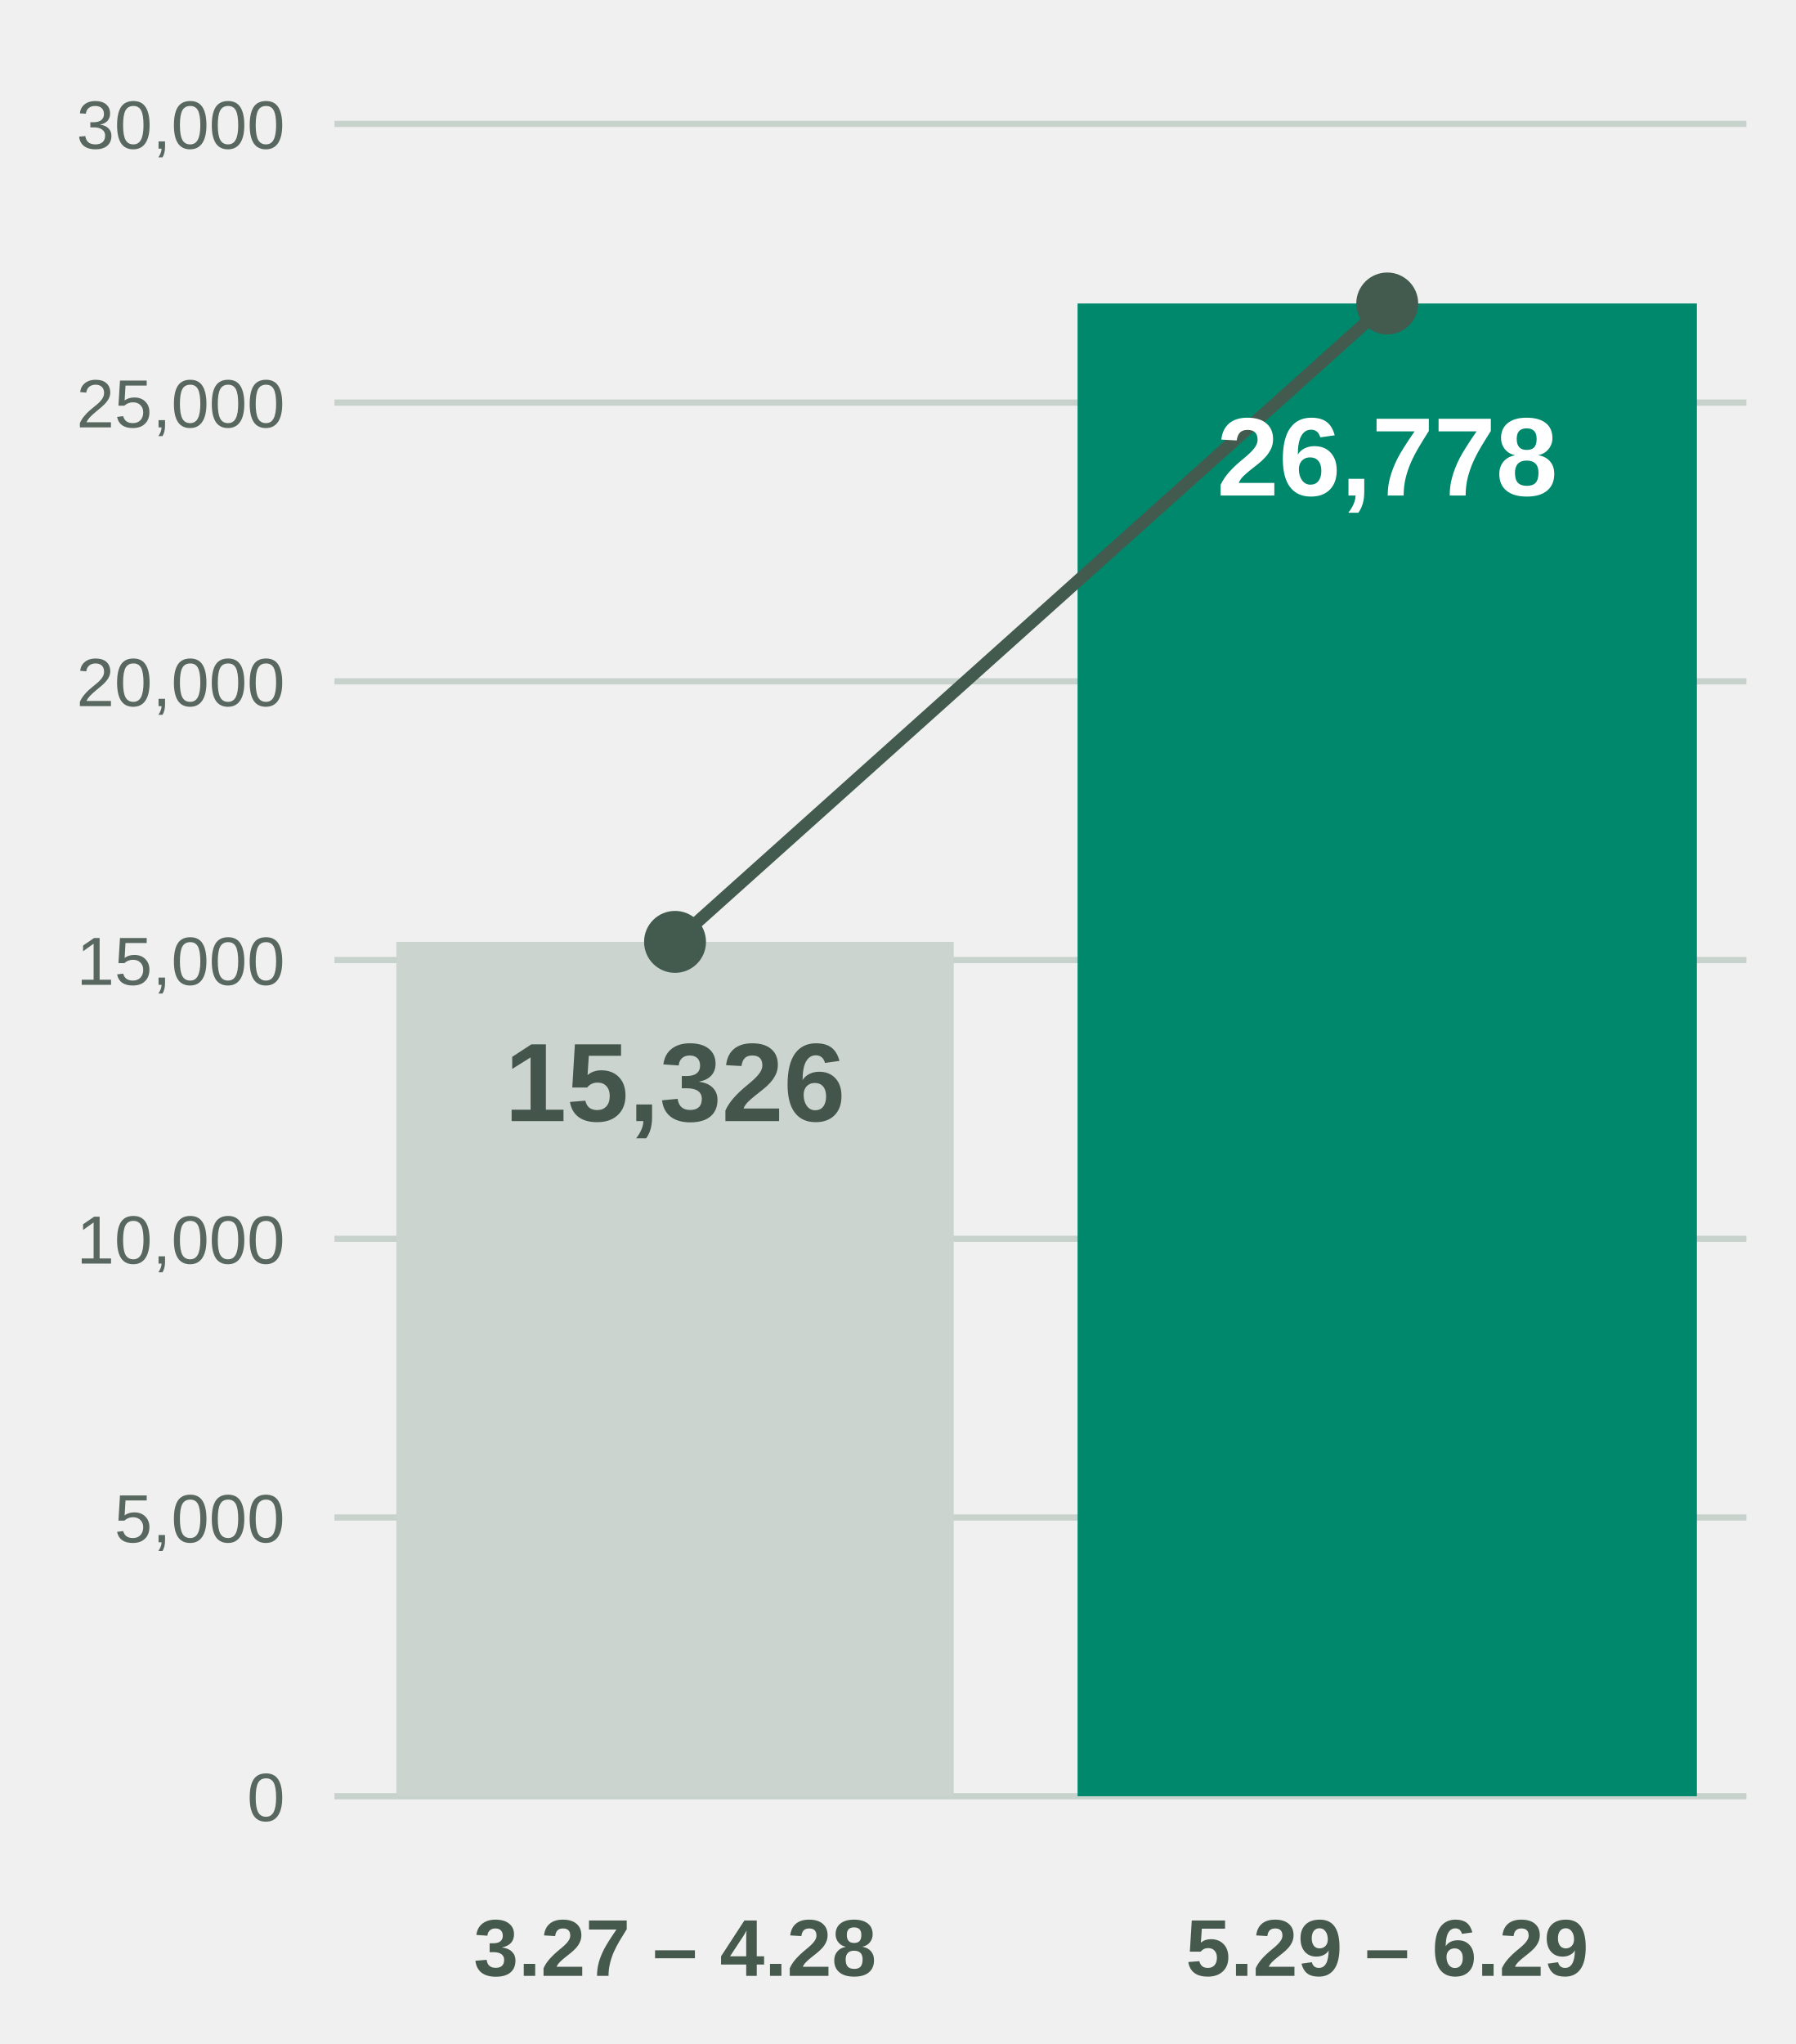
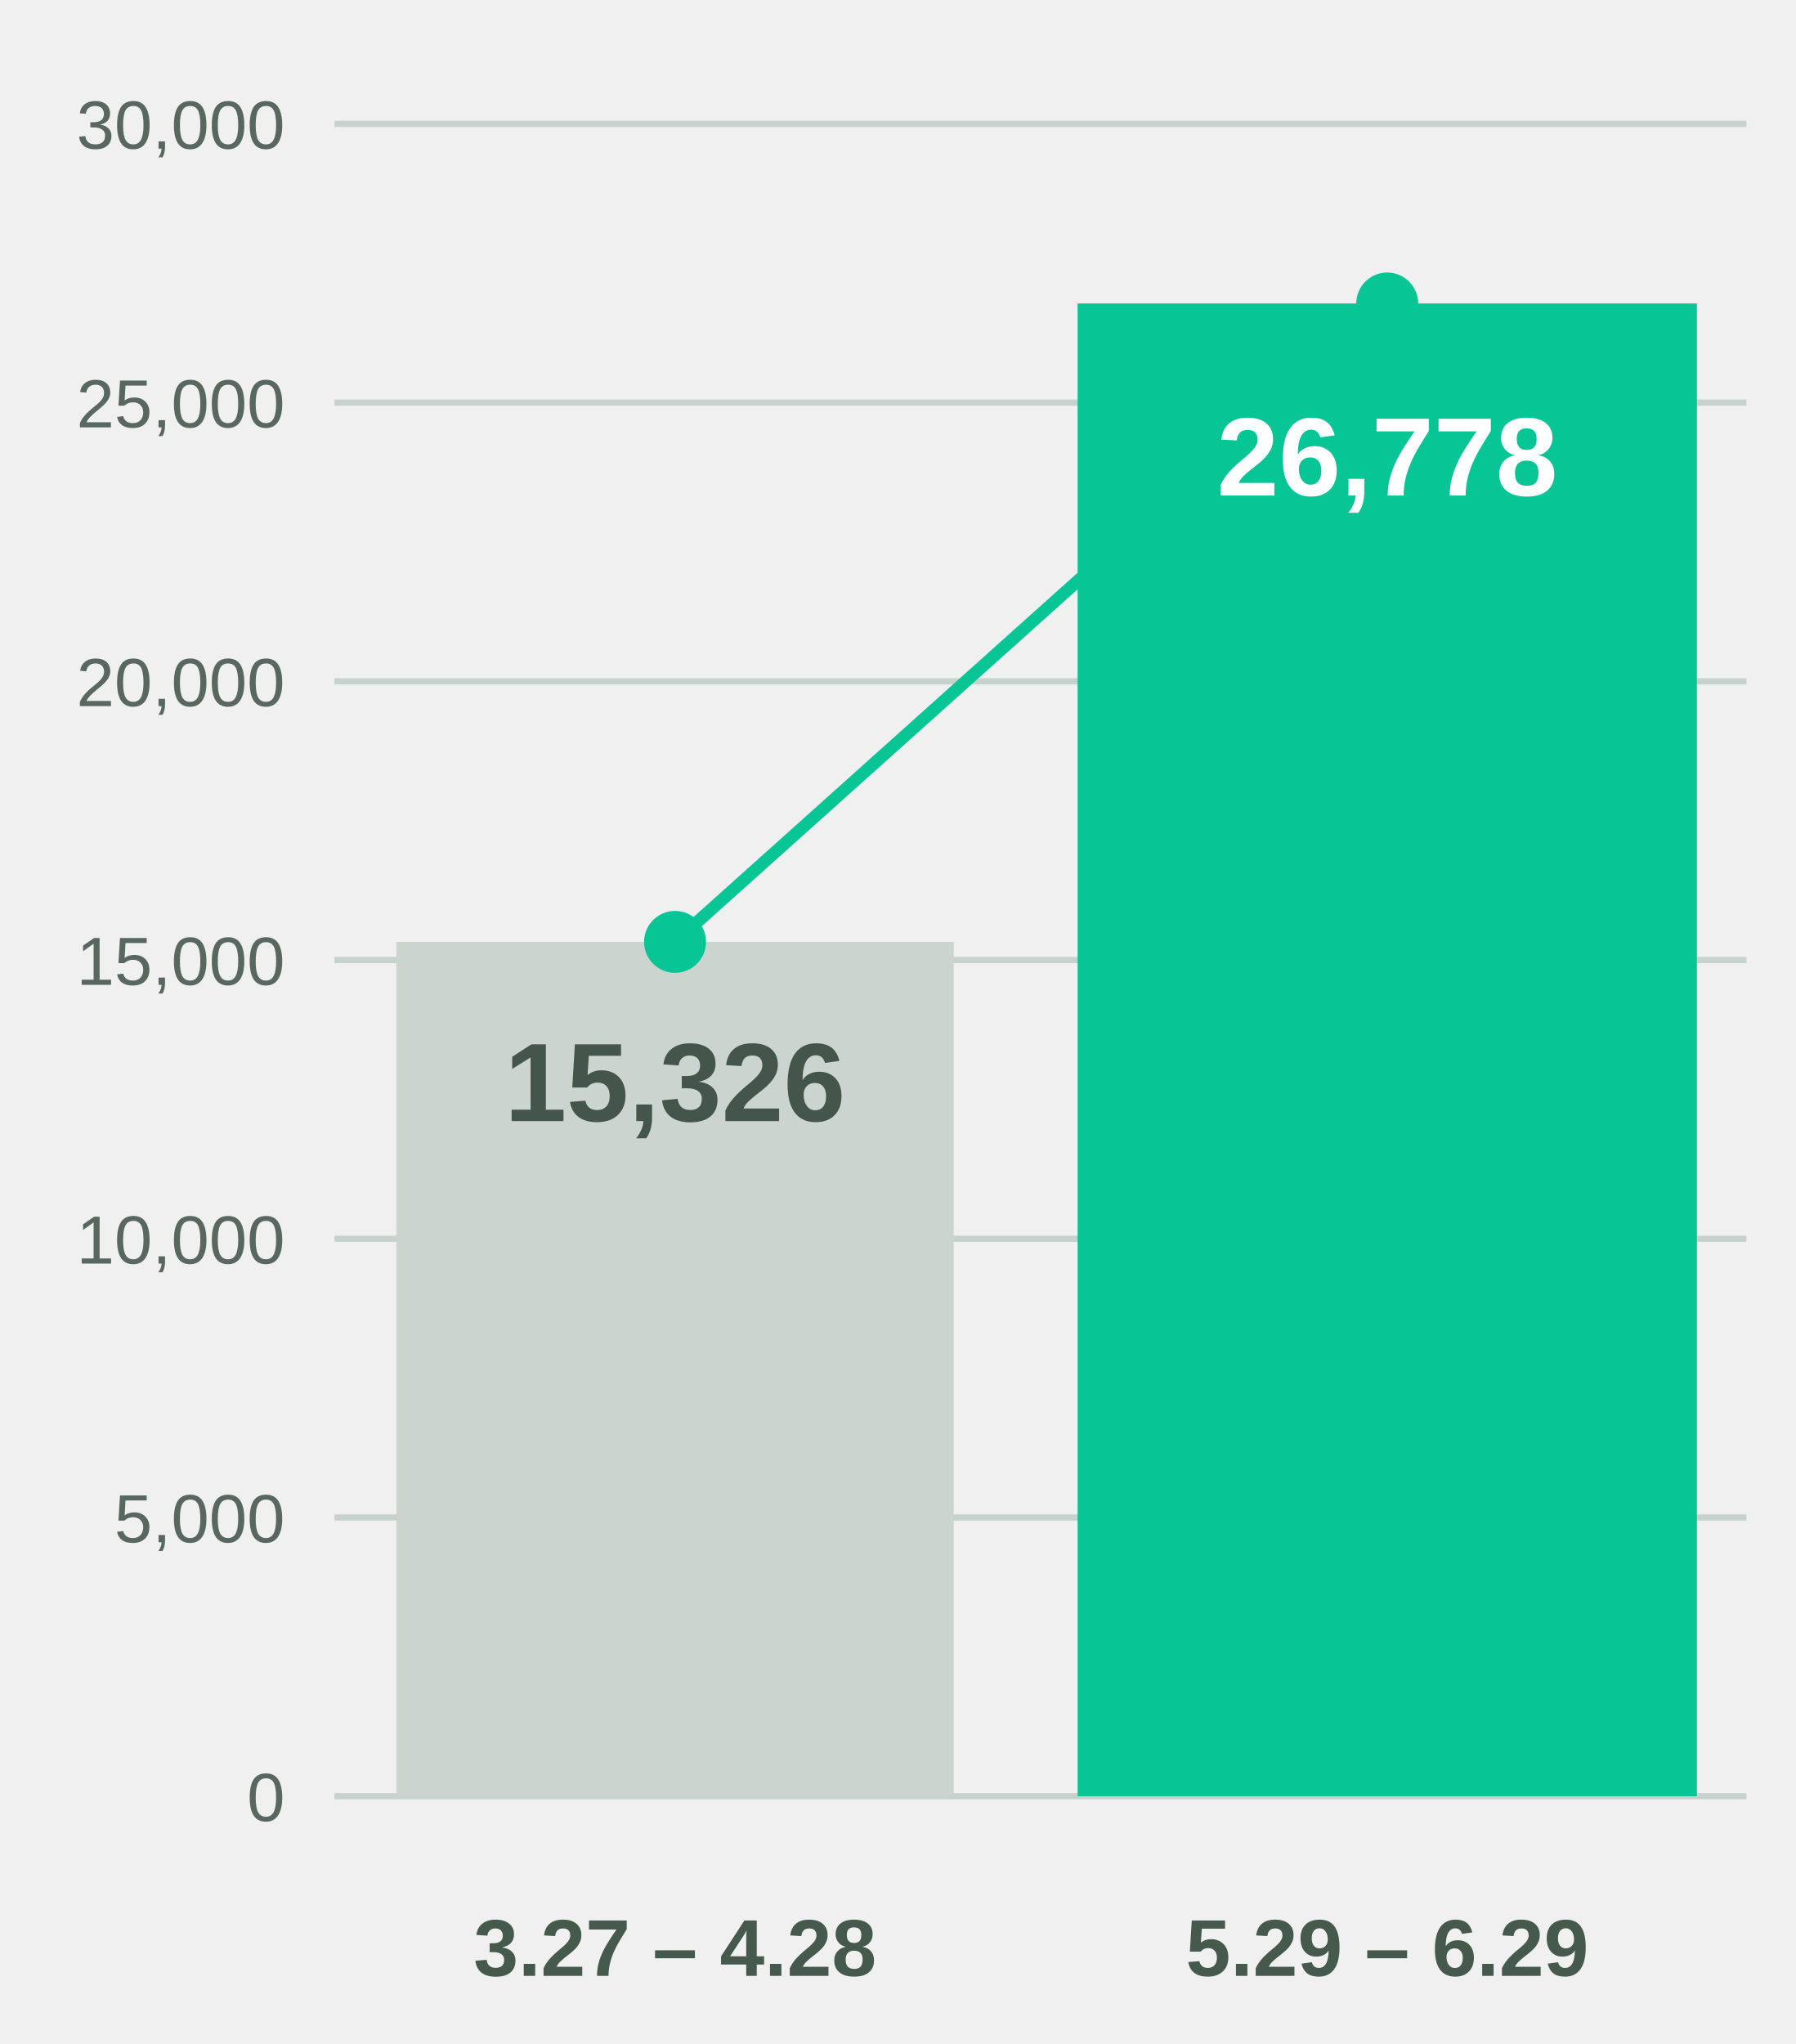
<svg xmlns="http://www.w3.org/2000/svg" width="290" height="330" viewBox="0 0 290 330" role="img" aria-labelledby="title desc">
  <g font-family="Arial, sans-serif" font-size="11" fill="#58675f" text-anchor="end">
    <text x="46" y="24">30,000</text>
    <text x="46" y="69">25,000</text>
    <text x="46" y="114">20,000</text>
    <text x="46" y="159">15,000</text>
    <text x="46" y="204">10,000</text>
    <text x="46" y="249">5,000</text>
    <text x="46" y="294">0</text>
  </g>
  <g stroke="#c8d2cc" stroke-width="1">
    <path d="M54 20H282M54 65H282M54 110H282M54 155H282M54 200H282M54 245H282M54 290H282" />
  </g>
  <rect x="64" y="152.066" width="90" height="137.934" fill="#cbd4ce" />
-   <rect x="174" y="48.998" width="100" height="241.002" fill="#00886c" />
-   <path d="M109 152.066L224 48.998" fill="none" stroke="#425b4e" stroke-width="2" />
-   <g fill="#425b4e">
+   <rect x="174" y="48.998" width="100" height="241.002" fill="#08c596" />
+   <path d="M109 152.066L224 48.998" fill="none" stroke="#08c596" stroke-width="2" />
+   <g fill="#08c596">
    <circle cx="109" cy="152.066" r="5" />
    <circle cx="224" cy="48.998" r="5" />
  </g>
  <g font-family="Arial, sans-serif" text-anchor="middle">
    <text x="109" y="181" fill="#44554b" font-size="18" font-weight="700">15,326</text>
    <text x="224" y="80" fill="#fff" font-size="18" font-weight="700">26,778</text>
    <g fill="#46594d" font-size="13" font-weight="600">
      <text x="109" y="319">3.27 – 4.28</text>
      <text x="224" y="319">5.29 – 6.29</text>
    </g>
  </g>
</svg>
